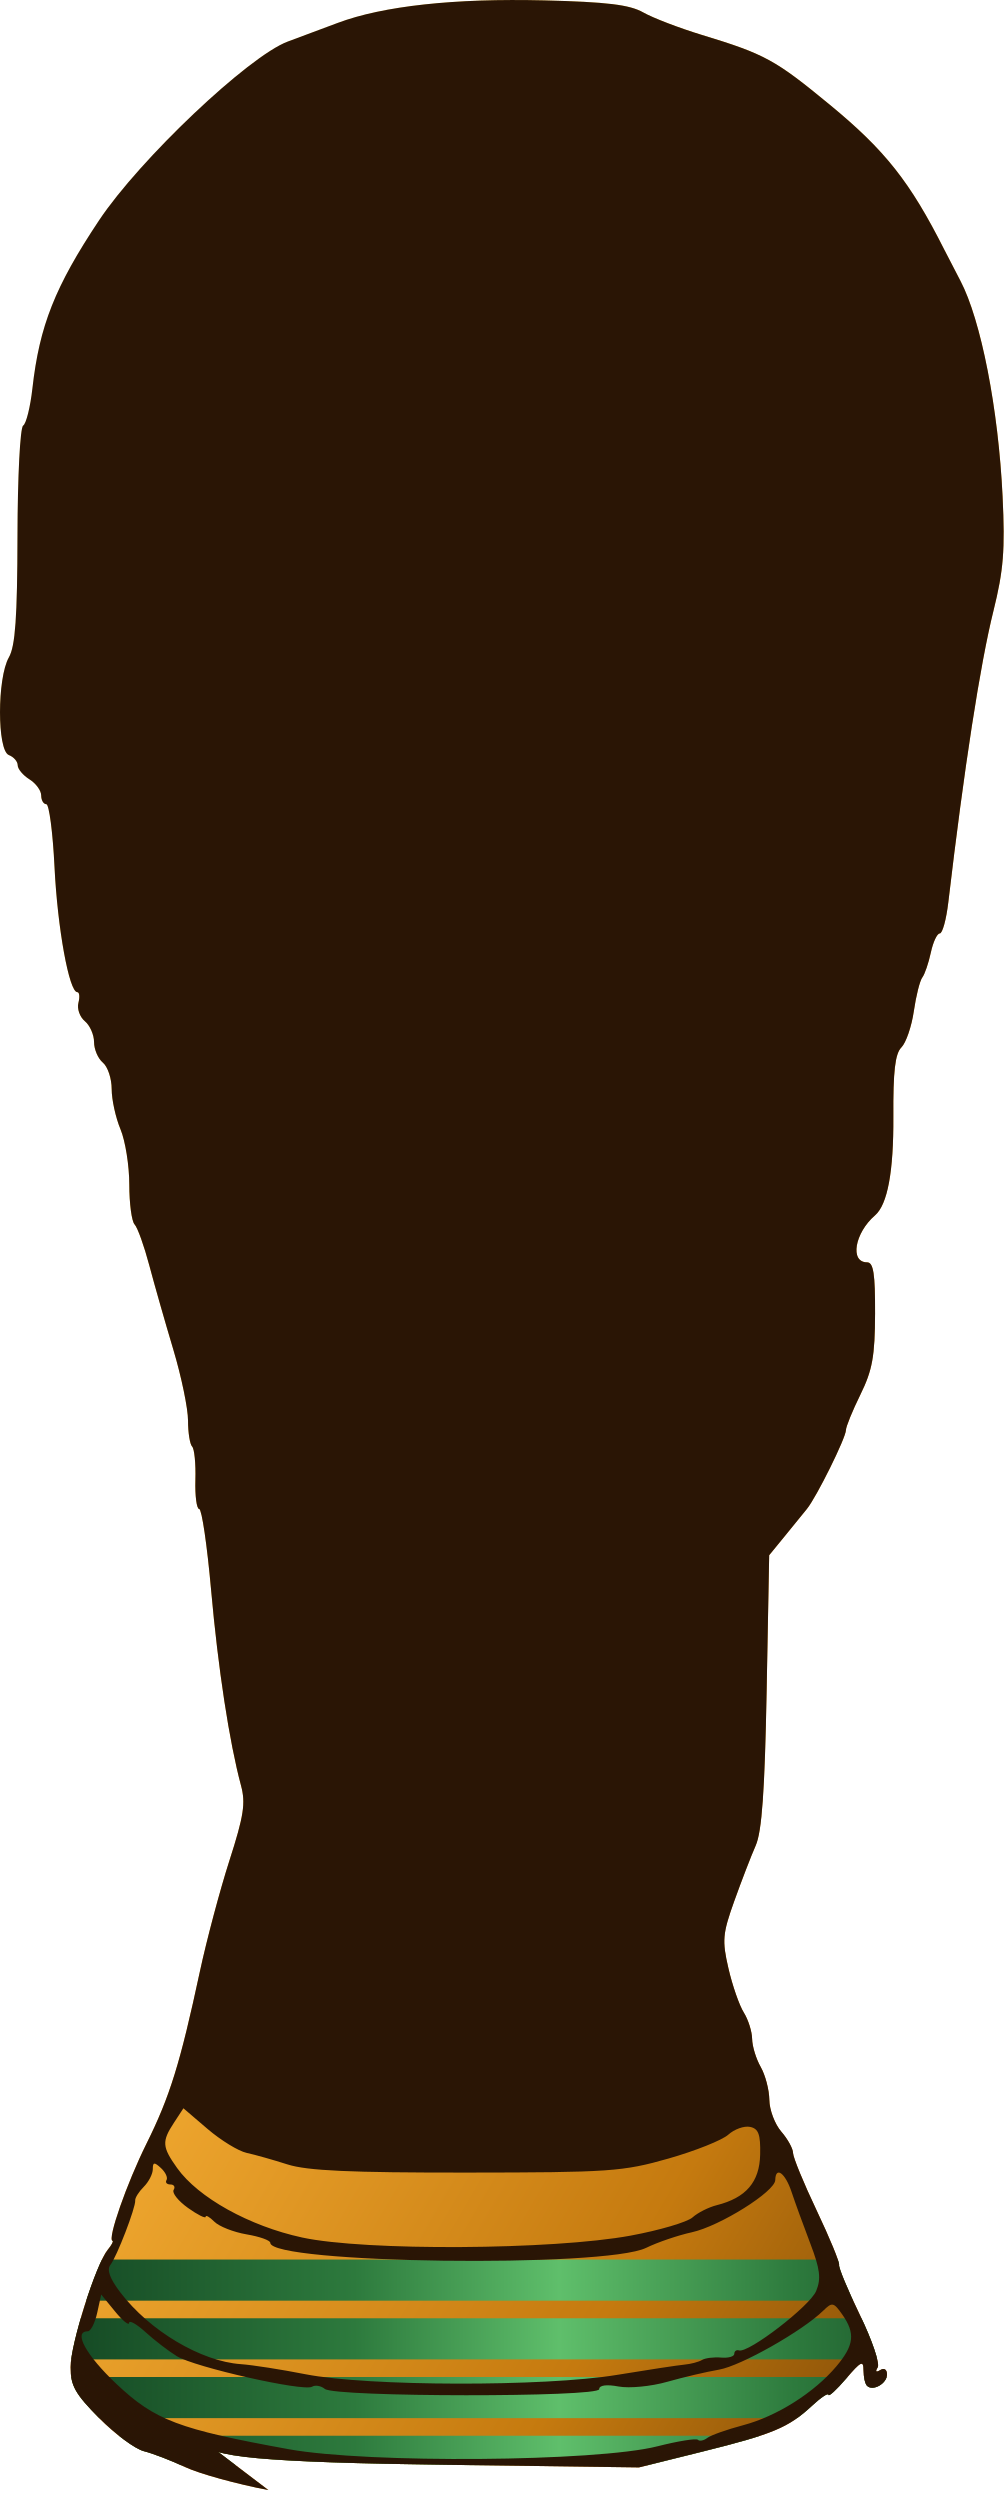
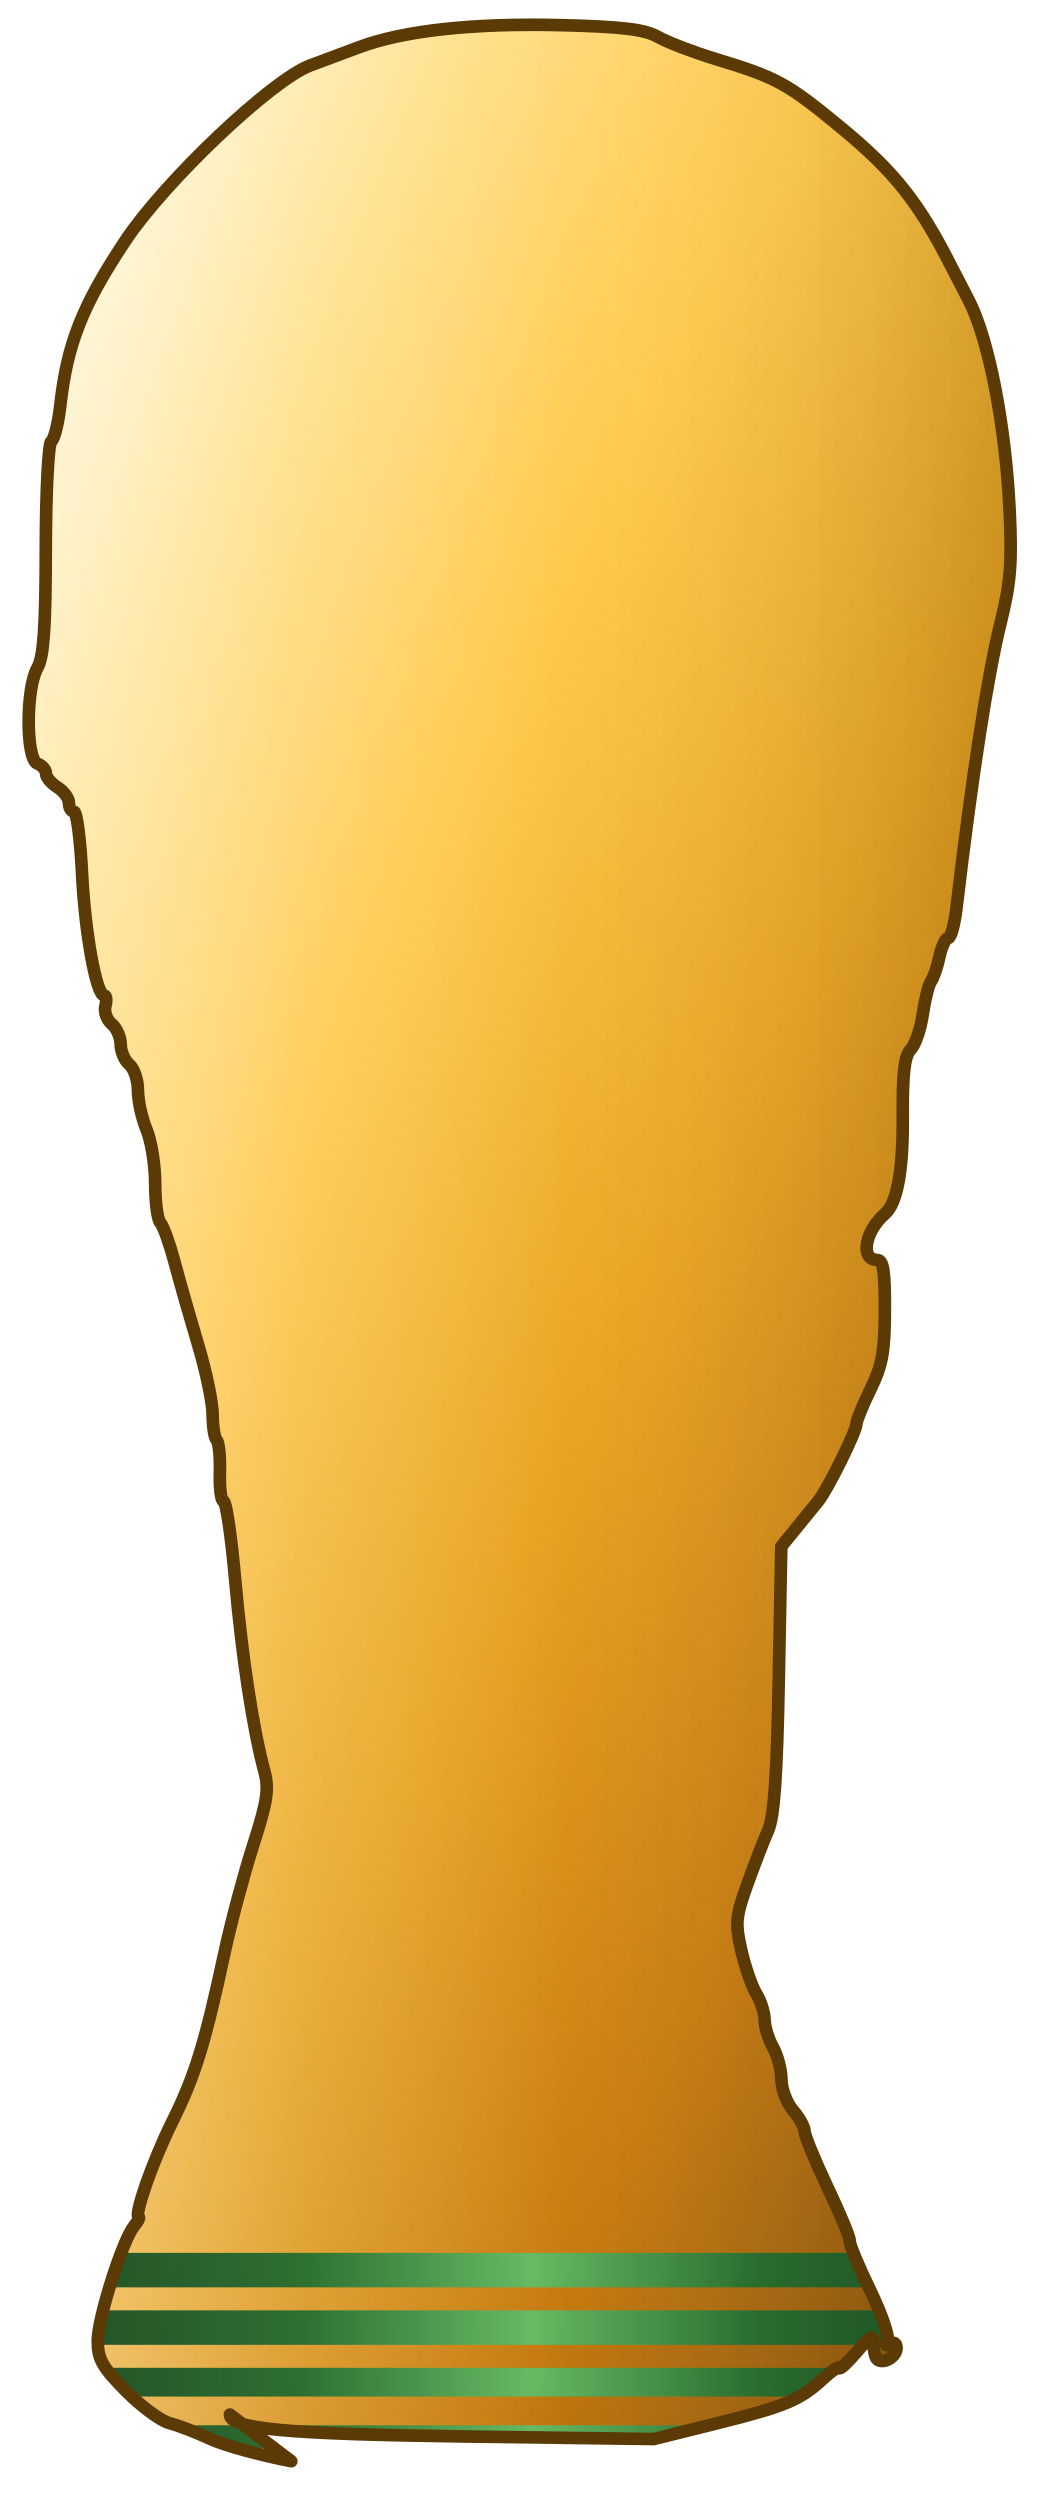
- <svg xmlns="http://www.w3.org/2000/svg" viewBox="253.99 223.31 170.87 425.63" preserveAspectRatio="xMidYMid meet" aria-hidden="true">
+ <svg xmlns="http://www.w3.org/2000/svg" viewBox="249 219 181 435" preserveAspectRatio="xMidYMid meet" aria-hidden="true">
  <defs>
-     <linearGradient id="wc-trophy-gold" x1="0.18" y1="0.05" x2="0.82" y2="0.98">
-       <stop offset="0" stop-color="#FFE9A3" />
-       <stop offset="0.22" stop-color="#FFC94A" />
-       <stop offset="0.55" stop-color="#F0A830" />
-       <stop offset="0.85" stop-color="#C57A0F" />
+     <linearGradient id="wc-g" x1="0.12" y1="0.02" x2="0.88" y2="0.98">
+       <stop offset="0" stop-color="#FFF5D1" />
+       <stop offset="0.15" stop-color="#FFE08A" />
+       <stop offset="0.35" stop-color="#FFC94A" />
+       <stop offset="0.58" stop-color="#E8A420" />
+       <stop offset="0.80" stop-color="#C57A0F" />
      <stop offset="1" stop-color="#8E5509" />
    </linearGradient>
-     <linearGradient id="wc-trophy-green" x1="0" y1="0" x2="1" y2="0">
+     <linearGradient id="wc-h" x1="0" y1="0" x2="1" y2="0">
+       <stop offset="0" stop-color="#FFFFFF" stop-opacity="0.38" />
+       <stop offset="0.28" stop-color="#FFFFFF" stop-opacity="0.12" />
+       <stop offset="0.55" stop-color="#FFFFFF" stop-opacity="0" />
+       <stop offset="1" stop-color="#000000" stop-opacity="0.12" />
+     </linearGradient>
+     <linearGradient id="wc-m" x1="0" y1="0" x2="1" y2="0">
      <stop offset="0" stop-color="#0F3D1E" />
-       <stop offset="0.35" stop-color="#2D7A3D" />
-       <stop offset="0.55" stop-color="#5FBF6B" />
-       <stop offset="0.78" stop-color="#2D7A3D" />
+       <stop offset="0.28" stop-color="#1E6B30" />
+       <stop offset="0.50" stop-color="#5FBF6B" />
+       <stop offset="0.72" stop-color="#1E6B30" />
      <stop offset="1" stop-color="#0F3D1E" />
    </linearGradient>
-     <clipPath id="wc-trophy-silhouette" clipPathUnits="userSpaceOnUse">
+     <clipPath id="wc-c" clipPathUnits="userSpaceOnUse">
      <path fill-rule="nonzero" d="m299.68 647.25c-5.403-1.032-11.766-2.79-14.14-3.906-2.373-1.116-5.542-2.336-7.04-2.712-1.499-0.376-4.923-2.906-7.61-5.621-4.102-4.145-4.886-5.539-4.886-8.688 0-3.912 4.329-17.568 6.34-20.004 0.638-0.772 1-1.447 0.804-1.5-0.911-0.247 2.419-9.769 5.79-16.559 3.977-8.009 5.722-13.638 9.083-29.295 1.152-5.367 3.418-13.874 5.035-18.906 2.445-7.607 2.776-9.759 1.965-12.771-1.979-7.349-3.902-19.927-5.094-33.315-0.673-7.562-1.582-13.75-2.019-13.75s-0.73-2.235-0.65-4.967c0.08-2.732-0.17-5.282-0.554-5.667-0.385-0.385-0.7-2.373-0.7-4.42s-1.127-7.484-2.504-12.083c-1.377-4.6-3.221-11.063-4.097-14.363-0.876-3.3-1.999-6.428-2.496-6.95s-0.903-3.574-0.903-6.782-0.675-7.448-1.5-9.422-1.5-5.055-1.5-6.845c0-1.79-0.675-3.816-1.5-4.5-0.825-0.685-1.5-2.26-1.5-3.5s-0.706-2.841-1.569-3.558c-0.863-0.716-1.355-2.122-1.094-3.122 0.262-1.001 0.174-1.82-0.194-1.82-1.381 0-3.362-10.871-3.872-21.25-0.29-5.912-0.92-10.75-1.4-10.75-0.479 0-0.872-0.671-0.872-1.492 0-0.82-0.9-2.054-2-2.74-1.1-0.687-2-1.768-2-2.401 0-0.634-0.675-1.411-1.5-1.728-2.016-0.773-2.016-13.112 0-16.638 1.091-1.908 1.438-6.807 1.465-20.691 0.02-10.094 0.449-18.447 0.965-18.766 0.511-0.316 1.219-3.155 1.572-6.309 1.194-10.658 3.849-17.363 11.333-28.61 6.915-10.394 25.505-28.003 32.167-30.472 1.924-0.713 5.748-2.14 8.498-3.171 7.684-2.882 19.89-4.212 35.137-3.829 10.729 0.27 14.542 0.733 16.863 2.05 1.65 0.936 6.15 2.661 10 3.834 10.733 3.269 12.446 4.205 21.781 11.898 9.429 7.771 13.662 13.133 19.483 24.68 0.523 1.038 1.751 3.41 2.729 5.271 3.507 6.673 6.475 21.839 7.184 36.713 0.436 9.153 0.164 12.569-1.558 19.5-2.257 9.085-4.971 26.616-7.688 49.653-0.341 2.888-0.991 5.25-1.446 5.25s-1.139 1.462-1.522 3.25-1.036 3.7-1.453 4.25-1.067 3.132-1.444 5.738-1.33 5.383-2.118 6.17c-1.068 1.068-1.416 4.07-1.369 11.808 0.057 9.322-0.987 14.942-3.118 16.784-3.475 3.005-4.322 8-1.355 8 1.087 0 1.386 1.923 1.362 8.75-0.026 7.232-0.458 9.617-2.491 13.75-1.353 2.75-2.464 5.474-2.469 6.054-0.011 1.317-4.98 11.358-6.64 13.419-0.677 0.84-2.4 2.958-3.829 4.707l-2.599 3.18-0.433 23.091c-0.319 17.001-0.809 23.943-1.856 26.32-0.783 1.776-2.423 6.025-3.645 9.443-2.005 5.607-2.103 6.731-1.001 11.5 0.672 2.907 1.845 6.283 2.608 7.501s1.403 3.243 1.423 4.5c0.019 1.257 0.679 3.41 1.465 4.785s1.445 3.894 1.465 5.597c0.019 1.703 0.935 4.135 2.035 5.403s2 2.904 2 3.634 1.809 5.135 4.02 9.788 3.93 8.825 3.821 9.269c-0.109 0.445 1.488 4.288 3.55 8.541 2.062 4.253 3.423 8.26 3.024 8.905-0.453 0.732-0.291 0.904 0.43 0.458 0.67-0.414 1.155-0.104 1.155 0.739 0 1.554-2.411 2.922-3.402 1.93-0.329-0.329-0.598-1.518-0.598-2.643 0-1.742-0.44-1.531-2.959 1.417-1.628 1.904-2.978 3.146-3 2.76-0.022-0.386-1.278 0.447-2.791 1.851-4.035 3.746-6.588 4.817-18.616 7.811l-10.865 2.705-32.635-0.438c-31.382-0.421-41.134-1.326-41.134-3.816z" />
    </clipPath>
  </defs>
-   <path fill="url(#wc-trophy-gold)" fill-rule="nonzero" d="m299.68 647.25c-5.403-1.032-11.766-2.79-14.14-3.906-2.373-1.116-5.542-2.336-7.04-2.712-1.499-0.376-4.923-2.906-7.61-5.621-4.102-4.145-4.886-5.539-4.886-8.688 0-3.912 4.329-17.568 6.34-20.004 0.638-0.772 1-1.447 0.804-1.5-0.911-0.247 2.419-9.769 5.79-16.559 3.977-8.009 5.722-13.638 9.083-29.295 1.152-5.367 3.418-13.874 5.035-18.906 2.445-7.607 2.776-9.759 1.965-12.771-1.979-7.349-3.902-19.927-5.094-33.315-0.673-7.562-1.582-13.75-2.019-13.75s-0.73-2.235-0.65-4.967c0.08-2.732-0.17-5.282-0.554-5.667-0.385-0.385-0.7-2.373-0.7-4.42s-1.127-7.484-2.504-12.083c-1.377-4.6-3.221-11.063-4.097-14.363-0.876-3.3-1.999-6.428-2.496-6.95s-0.903-3.574-0.903-6.782-0.675-7.448-1.5-9.422-1.5-5.055-1.5-6.845c0-1.79-0.675-3.816-1.5-4.5-0.825-0.685-1.5-2.26-1.5-3.5s-0.706-2.841-1.569-3.558c-0.863-0.716-1.355-2.122-1.094-3.122 0.262-1.001 0.174-1.82-0.194-1.82-1.381 0-3.362-10.871-3.872-21.25-0.29-5.912-0.92-10.75-1.4-10.75-0.479 0-0.872-0.671-0.872-1.492 0-0.82-0.9-2.054-2-2.74-1.1-0.687-2-1.768-2-2.401 0-0.634-0.675-1.411-1.5-1.728-2.016-0.773-2.016-13.112 0-16.638 1.091-1.908 1.438-6.807 1.465-20.691 0.02-10.094 0.449-18.447 0.965-18.766 0.511-0.316 1.219-3.155 1.572-6.309 1.194-10.658 3.849-17.363 11.333-28.61 6.915-10.394 25.505-28.003 32.167-30.472 1.924-0.713 5.748-2.14 8.498-3.171 7.684-2.882 19.89-4.212 35.137-3.829 10.729 0.27 14.542 0.733 16.863 2.05 1.65 0.936 6.15 2.661 10 3.834 10.733 3.269 12.446 4.205 21.781 11.898 9.429 7.771 13.662 13.133 19.483 24.68 0.523 1.038 1.751 3.41 2.729 5.271 3.507 6.673 6.475 21.839 7.184 36.713 0.436 9.153 0.164 12.569-1.558 19.5-2.257 9.085-4.971 26.616-7.688 49.653-0.341 2.888-0.991 5.25-1.446 5.25s-1.139 1.462-1.522 3.25-1.036 3.7-1.453 4.25-1.067 3.132-1.444 5.738-1.33 5.383-2.118 6.17c-1.068 1.068-1.416 4.07-1.369 11.808 0.057 9.322-0.987 14.942-3.118 16.784-3.475 3.005-4.322 8-1.355 8 1.087 0 1.386 1.923 1.362 8.75-0.026 7.232-0.458 9.617-2.491 13.75-1.353 2.75-2.464 5.474-2.469 6.054-0.011 1.317-4.98 11.358-6.64 13.419-0.677 0.84-2.4 2.958-3.829 4.707l-2.599 3.18-0.433 23.091c-0.319 17.001-0.809 23.943-1.856 26.32-0.783 1.776-2.423 6.025-3.645 9.443-2.005 5.607-2.103 6.731-1.001 11.5 0.672 2.907 1.845 6.283 2.608 7.501s1.403 3.243 1.423 4.5c0.019 1.257 0.679 3.41 1.465 4.785s1.445 3.894 1.465 5.597c0.019 1.703 0.935 4.135 2.035 5.403s2 2.904 2 3.634 1.809 5.135 4.02 9.788 3.93 8.825 3.821 9.269c-0.109 0.445 1.488 4.288 3.55 8.541 2.062 4.253 3.423 8.26 3.024 8.905-0.453 0.732-0.291 0.904 0.43 0.458 0.67-0.414 1.155-0.104 1.155 0.739 0 1.554-2.411 2.922-3.402 1.93-0.329-0.329-0.598-1.518-0.598-2.643 0-1.742-0.44-1.531-2.959 1.417-1.628 1.904-2.978 3.146-3 2.76-0.022-0.386-1.278 0.447-2.791 1.851-4.035 3.746-6.588 4.817-18.616 7.811l-10.865 2.705-32.635-0.438c-31.382-0.421-41.134-1.326-41.134-3.816z" />
-   <g clip-path="url(#wc-trophy-silhouette)">
-     <rect x="253" y="608" width="175" height="7" fill="url(#wc-trophy-green)" />
-     <rect x="253" y="618" width="175" height="7" fill="url(#wc-trophy-green)" />
-     <rect x="253" y="628" width="175" height="7" fill="url(#wc-trophy-green)" />
-     <rect x="253" y="638" width="175" height="5" fill="url(#wc-trophy-green)" />
+   <path fill="url(#wc-g)" fill-rule="nonzero" d="m299.68 647.25c-5.403-1.032-11.766-2.79-14.14-3.906-2.373-1.116-5.542-2.336-7.04-2.712-1.499-0.376-4.923-2.906-7.61-5.621-4.102-4.145-4.886-5.539-4.886-8.688 0-3.912 4.329-17.568 6.34-20.004 0.638-0.772 1-1.447 0.804-1.5-0.911-0.247 2.419-9.769 5.79-16.559 3.977-8.009 5.722-13.638 9.083-29.295 1.152-5.367 3.418-13.874 5.035-18.906 2.445-7.607 2.776-9.759 1.965-12.771-1.979-7.349-3.902-19.927-5.094-33.315-0.673-7.562-1.582-13.75-2.019-13.75s-0.73-2.235-0.65-4.967c0.08-2.732-0.17-5.282-0.554-5.667-0.385-0.385-0.7-2.373-0.7-4.42s-1.127-7.484-2.504-12.083c-1.377-4.6-3.221-11.063-4.097-14.363-0.876-3.3-1.999-6.428-2.496-6.95s-0.903-3.574-0.903-6.782-0.675-7.448-1.5-9.422-1.5-5.055-1.5-6.845c0-1.79-0.675-3.816-1.5-4.5-0.825-0.685-1.5-2.26-1.5-3.5s-0.706-2.841-1.569-3.558c-0.863-0.716-1.355-2.122-1.094-3.122 0.262-1.001 0.174-1.82-0.194-1.82-1.381 0-3.362-10.871-3.872-21.25-0.29-5.912-0.92-10.75-1.4-10.75-0.479 0-0.872-0.671-0.872-1.492 0-0.82-0.9-2.054-2-2.74-1.1-0.687-2-1.768-2-2.401 0-0.634-0.675-1.411-1.5-1.728-2.016-0.773-2.016-13.112 0-16.638 1.091-1.908 1.438-6.807 1.465-20.691 0.02-10.094 0.449-18.447 0.965-18.766 0.511-0.316 1.219-3.155 1.572-6.309 1.194-10.658 3.849-17.363 11.333-28.61 6.915-10.394 25.505-28.003 32.167-30.472 1.924-0.713 5.748-2.14 8.498-3.171 7.684-2.882 19.89-4.212 35.137-3.829 10.729 0.27 14.542 0.733 16.863 2.05 1.65 0.936 6.15 2.661 10 3.834 10.733 3.269 12.446 4.205 21.781 11.898 9.429 7.771 13.662 13.133 19.483 24.68 0.523 1.038 1.751 3.41 2.729 5.271 3.507 6.673 6.475 21.839 7.184 36.713 0.436 9.153 0.164 12.569-1.558 19.5-2.257 9.085-4.971 26.616-7.688 49.653-0.341 2.888-0.991 5.25-1.446 5.25s-1.139 1.462-1.522 3.25-1.036 3.7-1.453 4.25-1.067 3.132-1.444 5.738-1.33 5.383-2.118 6.17c-1.068 1.068-1.416 4.07-1.369 11.808 0.057 9.322-0.987 14.942-3.118 16.784-3.475 3.005-4.322 8-1.355 8 1.087 0 1.386 1.923 1.362 8.75-0.026 7.232-0.458 9.617-2.491 13.75-1.353 2.75-2.464 5.474-2.469 6.054-0.011 1.317-4.98 11.358-6.64 13.419-0.677 0.84-2.4 2.958-3.829 4.707l-2.599 3.18-0.433 23.091c-0.319 17.001-0.809 23.943-1.856 26.32-0.783 1.776-2.423 6.025-3.645 9.443-2.005 5.607-2.103 6.731-1.001 11.5 0.672 2.907 1.845 6.283 2.608 7.501s1.403 3.243 1.423 4.5c0.019 1.257 0.679 3.41 1.465 4.785s1.445 3.894 1.465 5.597c0.019 1.703 0.935 4.135 2.035 5.403s2 2.904 2 3.634 1.809 5.135 4.02 9.788 3.93 8.825 3.821 9.269c-0.109 0.445 1.488 4.288 3.55 8.541 2.062 4.253 3.423 8.26 3.024 8.905-0.453 0.732-0.291 0.904 0.43 0.458 0.67-0.414 1.155-0.104 1.155 0.739 0 1.554-2.411 2.922-3.402 1.93-0.329-0.329-0.598-1.518-0.598-2.643 0-1.742-0.44-1.531-2.959 1.417-1.628 1.904-2.978 3.146-3 2.76-0.022-0.386-1.278 0.447-2.791 1.851-4.035 3.746-6.588 4.817-18.616 7.811l-10.865 2.705-32.635-0.438c-31.382-0.421-41.134-1.326-41.134-3.816z" />
+   <path fill="url(#wc-h)" fill-rule="nonzero" d="m299.68 647.25c-5.403-1.032-11.766-2.79-14.14-3.906-2.373-1.116-5.542-2.336-7.04-2.712-1.499-0.376-4.923-2.906-7.61-5.621-4.102-4.145-4.886-5.539-4.886-8.688 0-3.912 4.329-17.568 6.34-20.004 0.638-0.772 1-1.447 0.804-1.5-0.911-0.247 2.419-9.769 5.79-16.559 3.977-8.009 5.722-13.638 9.083-29.295 1.152-5.367 3.418-13.874 5.035-18.906 2.445-7.607 2.776-9.759 1.965-12.771-1.979-7.349-3.902-19.927-5.094-33.315-0.673-7.562-1.582-13.75-2.019-13.75s-0.73-2.235-0.65-4.967c0.08-2.732-0.17-5.282-0.554-5.667-0.385-0.385-0.7-2.373-0.7-4.42s-1.127-7.484-2.504-12.083c-1.377-4.6-3.221-11.063-4.097-14.363-0.876-3.3-1.999-6.428-2.496-6.95s-0.903-3.574-0.903-6.782-0.675-7.448-1.5-9.422-1.5-5.055-1.5-6.845c0-1.79-0.675-3.816-1.5-4.5-0.825-0.685-1.5-2.26-1.5-3.5s-0.706-2.841-1.569-3.558c-0.863-0.716-1.355-2.122-1.094-3.122 0.262-1.001 0.174-1.82-0.194-1.82-1.381 0-3.362-10.871-3.872-21.25-0.29-5.912-0.92-10.75-1.4-10.75-0.479 0-0.872-0.671-0.872-1.492 0-0.82-0.9-2.054-2-2.74-1.1-0.687-2-1.768-2-2.401 0-0.634-0.675-1.411-1.5-1.728-2.016-0.773-2.016-13.112 0-16.638 1.091-1.908 1.438-6.807 1.465-20.691 0.02-10.094 0.449-18.447 0.965-18.766 0.511-0.316 1.219-3.155 1.572-6.309 1.194-10.658 3.849-17.363 11.333-28.61 6.915-10.394 25.505-28.003 32.167-30.472 1.924-0.713 5.748-2.14 8.498-3.171 7.684-2.882 19.89-4.212 35.137-3.829 10.729 0.27 14.542 0.733 16.863 2.05 1.65 0.936 6.15 2.661 10 3.834 10.733 3.269 12.446 4.205 21.781 11.898 9.429 7.771 13.662 13.133 19.483 24.68 0.523 1.038 1.751 3.41 2.729 5.271 3.507 6.673 6.475 21.839 7.184 36.713 0.436 9.153 0.164 12.569-1.558 19.5-2.257 9.085-4.971 26.616-7.688 49.653-0.341 2.888-0.991 5.25-1.446 5.25s-1.139 1.462-1.522 3.25-1.036 3.7-1.453 4.25-1.067 3.132-1.444 5.738-1.33 5.383-2.118 6.17c-1.068 1.068-1.416 4.07-1.369 11.808 0.057 9.322-0.987 14.942-3.118 16.784-3.475 3.005-4.322 8-1.355 8 1.087 0 1.386 1.923 1.362 8.75-0.026 7.232-0.458 9.617-2.491 13.75-1.353 2.75-2.464 5.474-2.469 6.054-0.011 1.317-4.98 11.358-6.64 13.419-0.677 0.84-2.4 2.958-3.829 4.707l-2.599 3.18-0.433 23.091c-0.319 17.001-0.809 23.943-1.856 26.32-0.783 1.776-2.423 6.025-3.645 9.443-2.005 5.607-2.103 6.731-1.001 11.5 0.672 2.907 1.845 6.283 2.608 7.501s1.403 3.243 1.423 4.5c0.019 1.257 0.679 3.41 1.465 4.785s1.445 3.894 1.465 5.597c0.019 1.703 0.935 4.135 2.035 5.403s2 2.904 2 3.634 1.809 5.135 4.02 9.788 3.93 8.825 3.821 9.269c-0.109 0.445 1.488 4.288 3.55 8.541 2.062 4.253 3.423 8.26 3.024 8.905-0.453 0.732-0.291 0.904 0.43 0.458 0.67-0.414 1.155-0.104 1.155 0.739 0 1.554-2.411 2.922-3.402 1.93-0.329-0.329-0.598-1.518-0.598-2.643 0-1.742-0.44-1.531-2.959 1.417-1.628 1.904-2.978 3.146-3 2.76-0.022-0.386-1.278 0.447-2.791 1.851-4.035 3.746-6.588 4.817-18.616 7.811l-10.865 2.705-32.635-0.438c-31.382-0.421-41.134-1.326-41.134-3.816z" />
+   <g clip-path="url(#wc-c)">
+     <rect x="249" y="611" width="185" height="6" fill="url(#wc-m)" opacity="0.92" />
+     <rect x="249" y="621" width="185" height="6" fill="url(#wc-m)" opacity="0.92" />
+     <rect x="249" y="631" width="185" height="5" fill="url(#wc-m)" opacity="0.92" />
+     <rect x="249" y="641" width="185" height="4" fill="url(#wc-m)" opacity="0.92" />
  </g>
-   <path fill="#2A1505" d="m299.68 647.25c-5.403-1.032-11.766-2.79-14.14-3.906-2.373-1.116-5.542-2.336-7.04-2.712-1.499-0.376-4.923-2.906-7.61-5.621-4.102-4.145-4.886-5.539-4.886-8.688 0-3.912 4.329-17.568 6.34-20.004 0.638-0.772 1-1.447 0.804-1.5-0.911-0.247 2.419-9.769 5.79-16.559 3.977-8.009 5.722-13.638 9.083-29.295 1.152-5.367 3.418-13.874 5.035-18.906 2.445-7.607 2.776-9.759 1.965-12.771-1.979-7.349-3.902-19.927-5.094-33.315-0.673-7.562-1.582-13.75-2.019-13.75s-0.73-2.235-0.65-4.967c0.08-2.732-0.17-5.282-0.554-5.667-0.385-0.385-0.7-2.373-0.7-4.42s-1.127-7.484-2.504-12.083c-1.377-4.6-3.221-11.063-4.097-14.363-0.876-3.3-1.999-6.428-2.496-6.95s-0.903-3.574-0.903-6.782-0.675-7.448-1.5-9.422-1.5-5.055-1.5-6.845c0-1.79-0.675-3.816-1.5-4.5-0.825-0.685-1.5-2.26-1.5-3.5s-0.706-2.841-1.569-3.558c-0.863-0.716-1.355-2.122-1.094-3.122 0.262-1.001 0.174-1.82-0.194-1.82-1.381 0-3.362-10.871-3.872-21.25-0.29-5.912-0.92-10.75-1.4-10.75-0.479 0-0.872-0.671-0.872-1.492 0-0.82-0.9-2.054-2-2.74-1.1-0.687-2-1.768-2-2.401 0-0.634-0.675-1.411-1.5-1.728-2.016-0.773-2.016-13.112 0-16.638 1.091-1.908 1.438-6.807 1.465-20.691 0.02-10.094 0.449-18.447 0.965-18.766 0.511-0.316 1.219-3.155 1.572-6.309 1.194-10.658 3.849-17.363 11.333-28.61 6.915-10.394 25.505-28.003 32.167-30.472 1.924-0.713 5.748-2.14 8.498-3.171 7.684-2.882 19.89-4.212 35.137-3.829 10.729 0.27 14.542 0.733 16.863 2.05 1.65 0.936 6.15 2.661 10 3.834 10.733 3.269 12.446 4.205 21.781 11.898 9.429 7.771 13.662 13.133 19.483 24.68 0.523 1.038 1.751 3.41 2.729 5.271 3.507 6.673 6.475 21.839 7.184 36.713 0.436 9.153 0.164 12.569-1.558 19.5-2.257 9.085-4.971 26.616-7.688 49.653-0.341 2.888-0.991 5.25-1.446 5.25s-1.139 1.462-1.522 3.25-1.036 3.7-1.453 4.25-1.067 3.132-1.444 5.738-1.33 5.383-2.118 6.17c-1.068 1.068-1.416 4.07-1.369 11.808 0.057 9.322-0.987 14.942-3.118 16.784-3.475 3.005-4.322 8-1.355 8 1.087 0 1.386 1.923 1.362 8.75-0.026 7.232-0.458 9.617-2.491 13.75-1.353 2.75-2.464 5.474-2.469 6.054-0.011 1.317-4.98 11.358-6.64 13.419-0.677 0.84-2.4 2.958-3.829 4.707l-2.599 3.18-0.433 23.091c-0.319 17.001-0.809 23.943-1.856 26.32-0.783 1.776-2.423 6.025-3.645 9.443-2.005 5.607-2.103 6.731-1.001 11.5 0.672 2.907 1.845 6.283 2.608 7.501s1.403 3.243 1.423 4.5c0.019 1.257 0.679 3.41 1.465 4.785s1.445 3.894 1.465 5.597c0.019 1.703 0.935 4.135 2.035 5.403s2 2.904 2 3.634 1.809 5.135 4.02 9.788 3.93 8.825 3.821 9.269c-0.109 0.445 1.488 4.288 3.55 8.541 2.062 4.253 3.423 8.26 3.024 8.905-0.453 0.732-0.291 0.904 0.43 0.458 0.67-0.414 1.155-0.104 1.155 0.739 0 1.554-2.411 2.922-3.402 1.93-0.329-0.329-0.598-1.518-0.598-2.643 0-1.742-0.44-1.531-2.959 1.417-1.628 1.904-2.978 3.146-3 2.76-0.022-0.386-1.278 0.447-2.791 1.851-4.035 3.746-6.588 4.817-18.616 7.811l-10.865 2.705-32.635-0.438c-31.382-0.421-41.134-1.326-41.134-3.816zm66.219-7.447c3.517-0.894 6.626-1.394 6.908-1.112 0.282 0.282 1.005 0.137 1.605-0.323 0.601-0.46 3.342-1.431 6.092-2.159 5.741-1.519 12.101-5.536 15.885-10.033 3.021-3.591 3.252-5.599 1.012-8.798-1.478-2.11-1.732-2.163-3.25-0.675-3.532 3.462-14.024 9.402-17.738 10.042-2.15 0.37-6.138 1.307-8.863 2.082-2.73 0.776-6.434 1.131-8.25 0.79-2.063-0.387-3.295-0.217-3.295 0.455 0 1.404-44.982 1.366-46.706-0.039-0.663-0.541-1.646-0.711-2.184-0.379-1.412 0.873-19.993-3.327-23.037-5.207-1.415-0.874-3.811-2.717-5.323-4.094s-2.766-2.083-2.786-1.568c-0.02 0.515-1.096-0.359-2.392-1.944l-2.356-2.881-0.688 3.131c-0.378 1.722-1.102 3.131-1.608 3.131-2.529 0-0.305 4.061 4.923 8.991 6.532 6.158 10.562 7.681 29.326 11.085 13.434 2.437 52.401 2.13 62.725-0.495zm-6.894-12.16c5.225-0.861 10.4-1.648 11.5-1.75s2.45-0.458 3-0.791 2.013-0.518 3.25-0.41 2.25-0.179 2.25-0.637c0-0.458 0.359-0.72 0.799-0.583 1.611 0.504 12.087-7.561 13.139-10.116 0.871-2.115 0.671-3.719-1.016-8.134-1.155-3.025-2.586-6.963-3.179-8.75-1.068-3.218-2.719-4.411-2.769-2-0.04 1.96-9.44 7.845-14.186 8.883-2.359 0.516-5.864 1.709-7.788 2.652-7.036 3.447-64 2.684-64-0.858 0-0.413-1.809-1.057-4.02-1.431-2.211-0.374-4.686-1.345-5.5-2.159s-1.48-1.192-1.48-0.841c0 0.352-1.355-0.326-3.012-1.505-1.656-1.179-2.755-2.56-2.441-3.068 0.314-0.508 0.068-0.924-0.547-0.924-0.615 0-0.914-0.338-0.664-0.75s-0.174-1.33-0.941-2.039c-1.145-1.059-1.395-1.027-1.395 0.179 0 0.807-0.691 2.159-1.536 3.004-0.845 0.845-1.502 1.889-1.46 2.321 0.112 1.159-3.133 9.591-4.23 10.991-0.639 0.815-0.085 2.332 1.708 4.683 4.981 6.53 13.728 11.732 20.518 12.202 1.925 0.133 6.875 0.906 11 1.718 10.569 2.08 40.669 2.144 53 0.114zm2.394-23.723c4.892-0.907 9.617-2.3 10.5-3.095 0.883-0.796 2.731-1.73 4.106-2.075 4.997-1.256 7.301-3.937 7.404-8.617 0.076-3.453-0.28-4.424-1.728-4.717-1.003-0.203-2.667 0.394-3.696 1.325-1.029 0.931-5.608 2.76-10.176 4.063-7.766 2.216-9.992 2.371-34.376 2.394-19.798 0.018-27.137-0.317-30.5-1.392-2.435-0.779-5.565-1.663-6.955-1.963-1.39-0.301-4.379-2.132-6.644-4.07l-4.117-3.524-1.606 2.452c-2.094 3.196-2.03 4.118 0.535 7.721 3.585 5.035 12.292 9.876 21.27 11.826 10.672 2.318 42.723 2.131 55.983-0.326z" />
+   <path fill="none" stroke="#5B3A06" stroke-width="2.2" stroke-linejoin="round" d="m299.68 647.25c-5.403-1.032-11.766-2.79-14.14-3.906-2.373-1.116-5.542-2.336-7.04-2.712-1.499-0.376-4.923-2.906-7.61-5.621-4.102-4.145-4.886-5.539-4.886-8.688 0-3.912 4.329-17.568 6.34-20.004 0.638-0.772 1-1.447 0.804-1.5-0.911-0.247 2.419-9.769 5.79-16.559 3.977-8.009 5.722-13.638 9.083-29.295 1.152-5.367 3.418-13.874 5.035-18.906 2.445-7.607 2.776-9.759 1.965-12.771-1.979-7.349-3.902-19.927-5.094-33.315-0.673-7.562-1.582-13.75-2.019-13.75s-0.73-2.235-0.65-4.967c0.08-2.732-0.17-5.282-0.554-5.667-0.385-0.385-0.7-2.373-0.7-4.42s-1.127-7.484-2.504-12.083c-1.377-4.6-3.221-11.063-4.097-14.363-0.876-3.3-1.999-6.428-2.496-6.95s-0.903-3.574-0.903-6.782-0.675-7.448-1.5-9.422-1.5-5.055-1.5-6.845c0-1.79-0.675-3.816-1.5-4.5-0.825-0.685-1.5-2.26-1.5-3.5s-0.706-2.841-1.569-3.558c-0.863-0.716-1.355-2.122-1.094-3.122 0.262-1.001 0.174-1.82-0.194-1.82-1.381 0-3.362-10.871-3.872-21.25-0.29-5.912-0.92-10.75-1.4-10.75-0.479 0-0.872-0.671-0.872-1.492 0-0.82-0.9-2.054-2-2.74-1.1-0.687-2-1.768-2-2.401 0-0.634-0.675-1.411-1.5-1.728-2.016-0.773-2.016-13.112 0-16.638 1.091-1.908 1.438-6.807 1.465-20.691 0.02-10.094 0.449-18.447 0.965-18.766 0.511-0.316 1.219-3.155 1.572-6.309 1.194-10.658 3.849-17.363 11.333-28.61 6.915-10.394 25.505-28.003 32.167-30.472 1.924-0.713 5.748-2.14 8.498-3.171 7.684-2.882 19.89-4.212 35.137-3.829 10.729 0.27 14.542 0.733 16.863 2.05 1.65 0.936 6.15 2.661 10 3.834 10.733 3.269 12.446 4.205 21.781 11.898 9.429 7.771 13.662 13.133 19.483 24.68 0.523 1.038 1.751 3.41 2.729 5.271 3.507 6.673 6.475 21.839 7.184 36.713 0.436 9.153 0.164 12.569-1.558 19.5-2.257 9.085-4.971 26.616-7.688 49.653-0.341 2.888-0.991 5.25-1.446 5.25s-1.139 1.462-1.522 3.25-1.036 3.7-1.453 4.25-1.067 3.132-1.444 5.738-1.33 5.383-2.118 6.17c-1.068 1.068-1.416 4.07-1.369 11.808 0.057 9.322-0.987 14.942-3.118 16.784-3.475 3.005-4.322 8-1.355 8 1.087 0 1.386 1.923 1.362 8.75-0.026 7.232-0.458 9.617-2.491 13.75-1.353 2.75-2.464 5.474-2.469 6.054-0.011 1.317-4.98 11.358-6.64 13.419-0.677 0.84-2.4 2.958-3.829 4.707l-2.599 3.18-0.433 23.091c-0.319 17.001-0.809 23.943-1.856 26.32-0.783 1.776-2.423 6.025-3.645 9.443-2.005 5.607-2.103 6.731-1.001 11.5 0.672 2.907 1.845 6.283 2.608 7.501s1.403 3.243 1.423 4.5c0.019 1.257 0.679 3.41 1.465 4.785s1.445 3.894 1.465 5.597c0.019 1.703 0.935 4.135 2.035 5.403s2 2.904 2 3.634 1.809 5.135 4.02 9.788 3.93 8.825 3.821 9.269c-0.109 0.445 1.488 4.288 3.55 8.541 2.062 4.253 3.423 8.26 3.024 8.905-0.453 0.732-0.291 0.904 0.43 0.458 0.67-0.414 1.155-0.104 1.155 0.739 0 1.554-2.411 2.922-3.402 1.93-0.329-0.329-0.598-1.518-0.598-2.643 0-1.742-0.44-1.531-2.959 1.417-1.628 1.904-2.978 3.146-3 2.76-0.022-0.386-1.278 0.447-2.791 1.851-4.035 3.746-6.588 4.817-18.616 7.811l-10.865 2.705-32.635-0.438c-31.382-0.421-41.134-1.326-41.134-3.816z" />
</svg>
